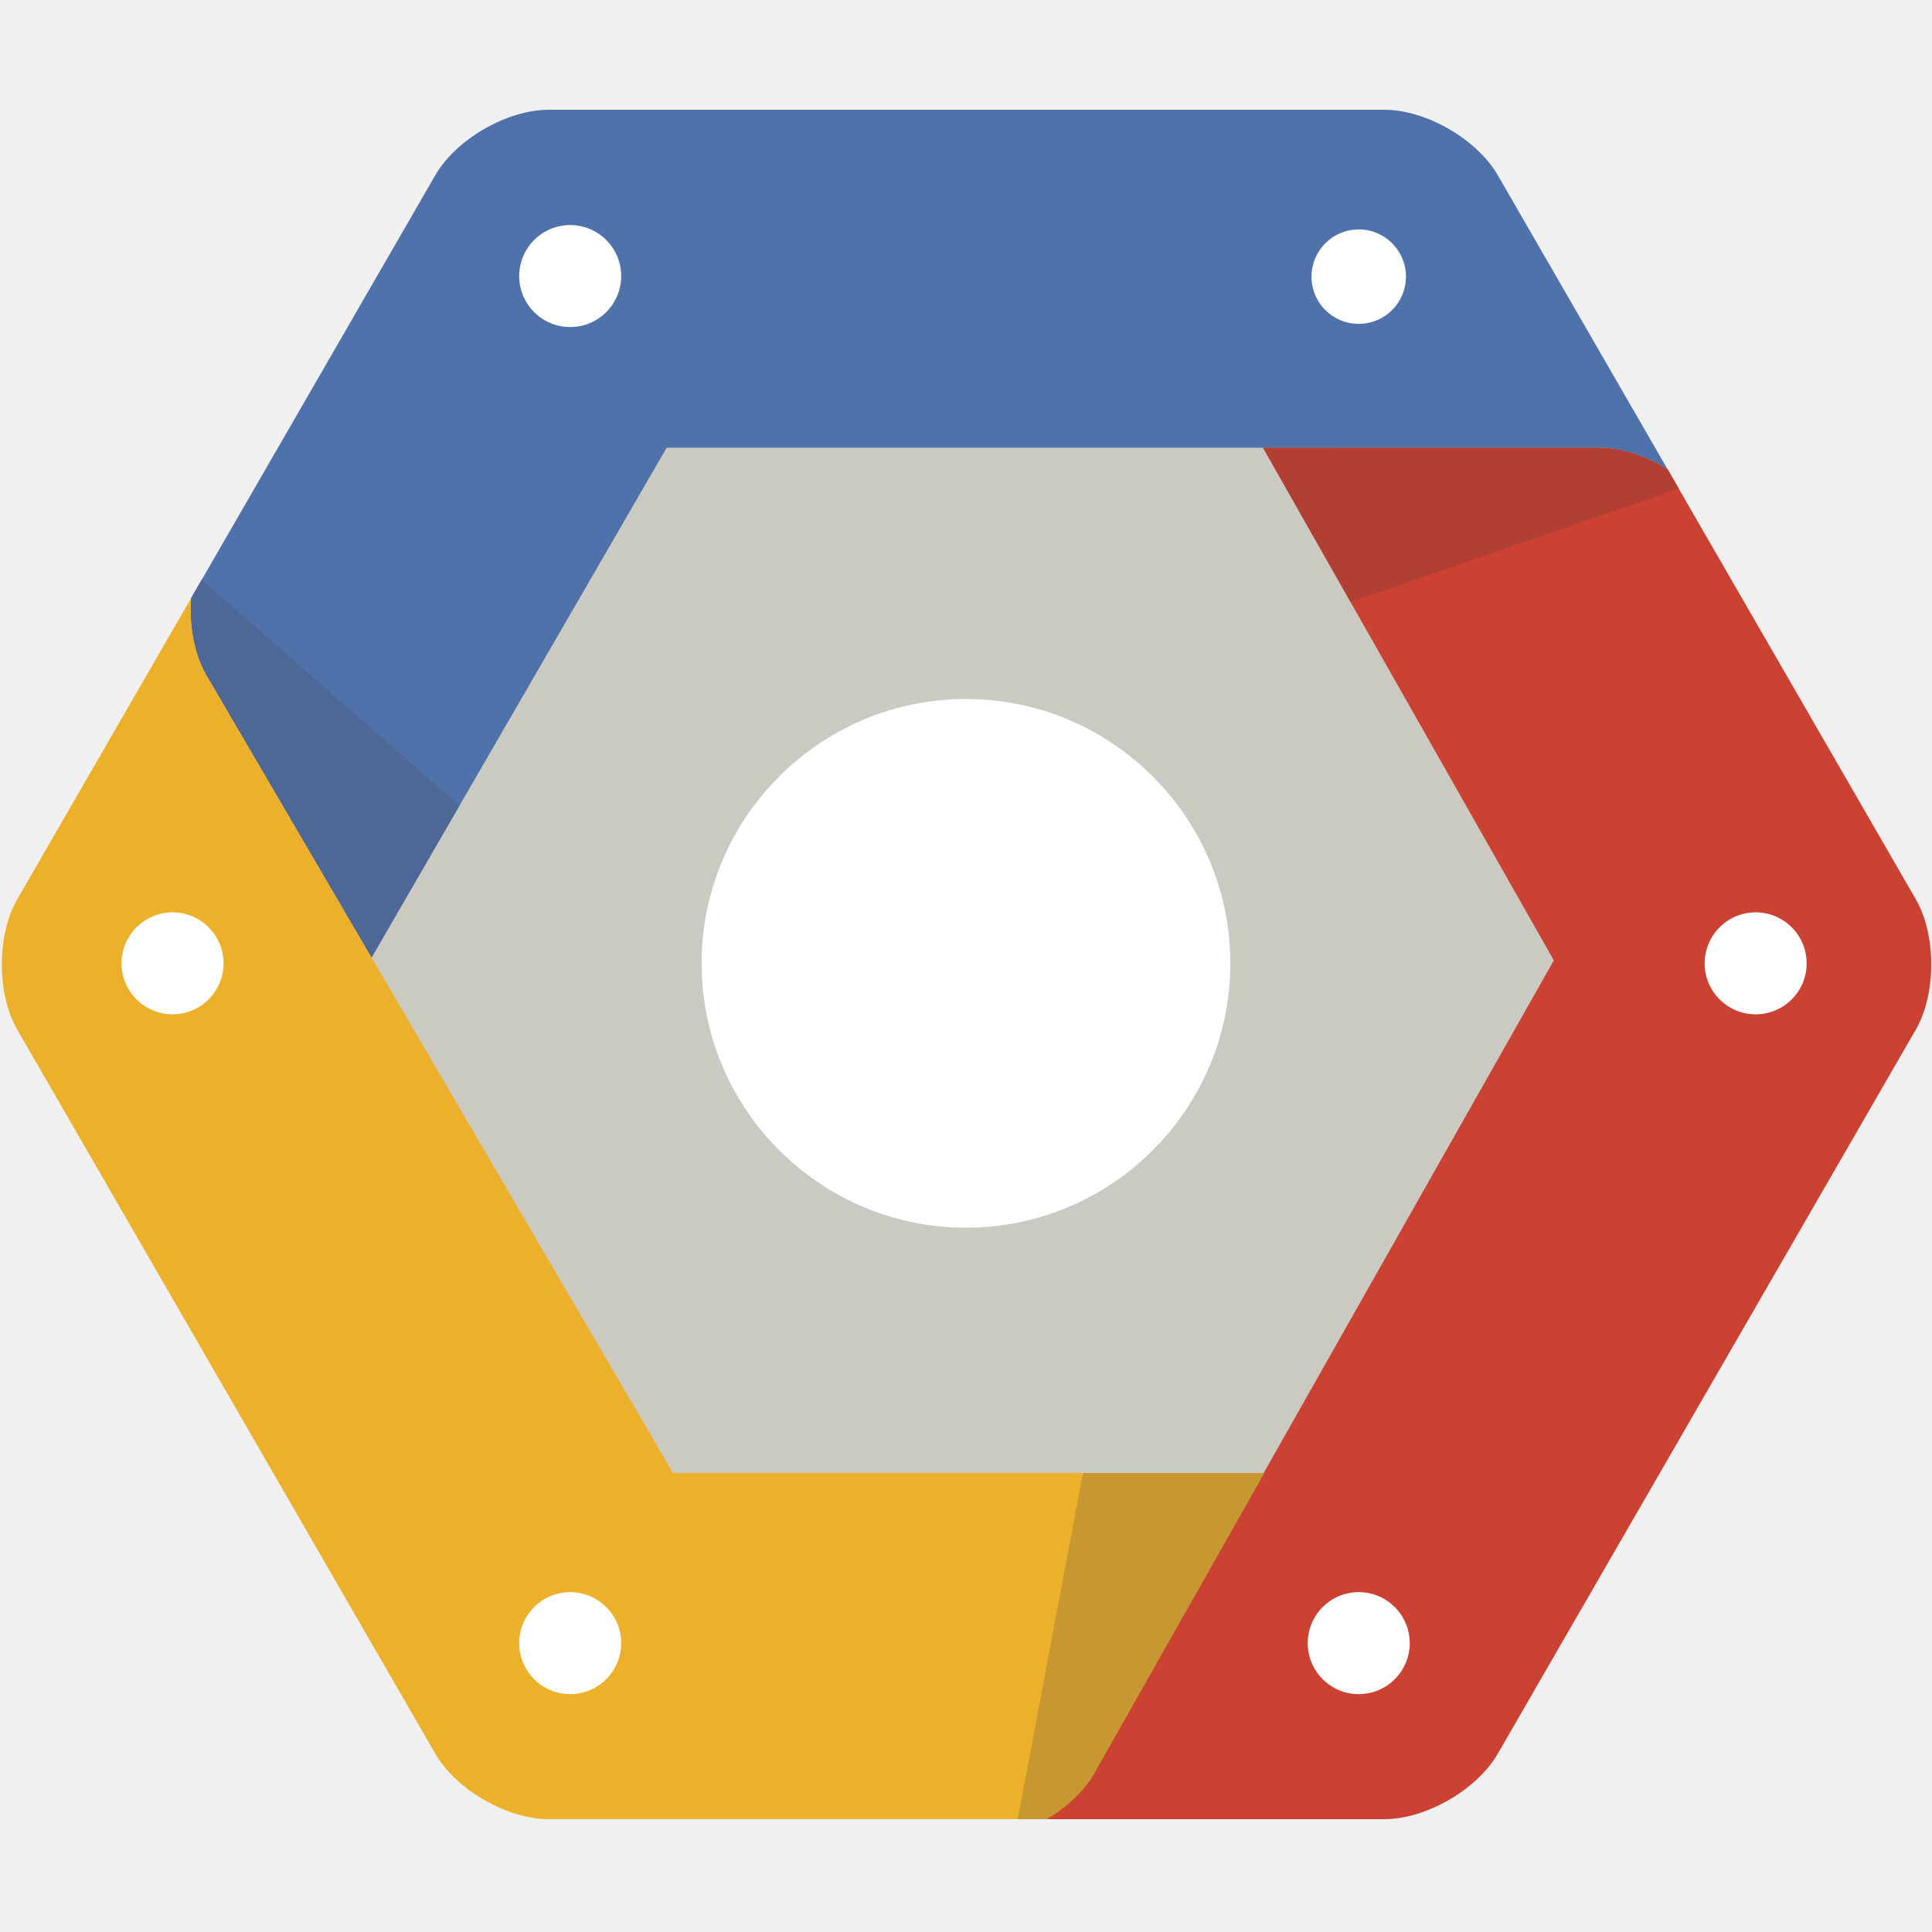
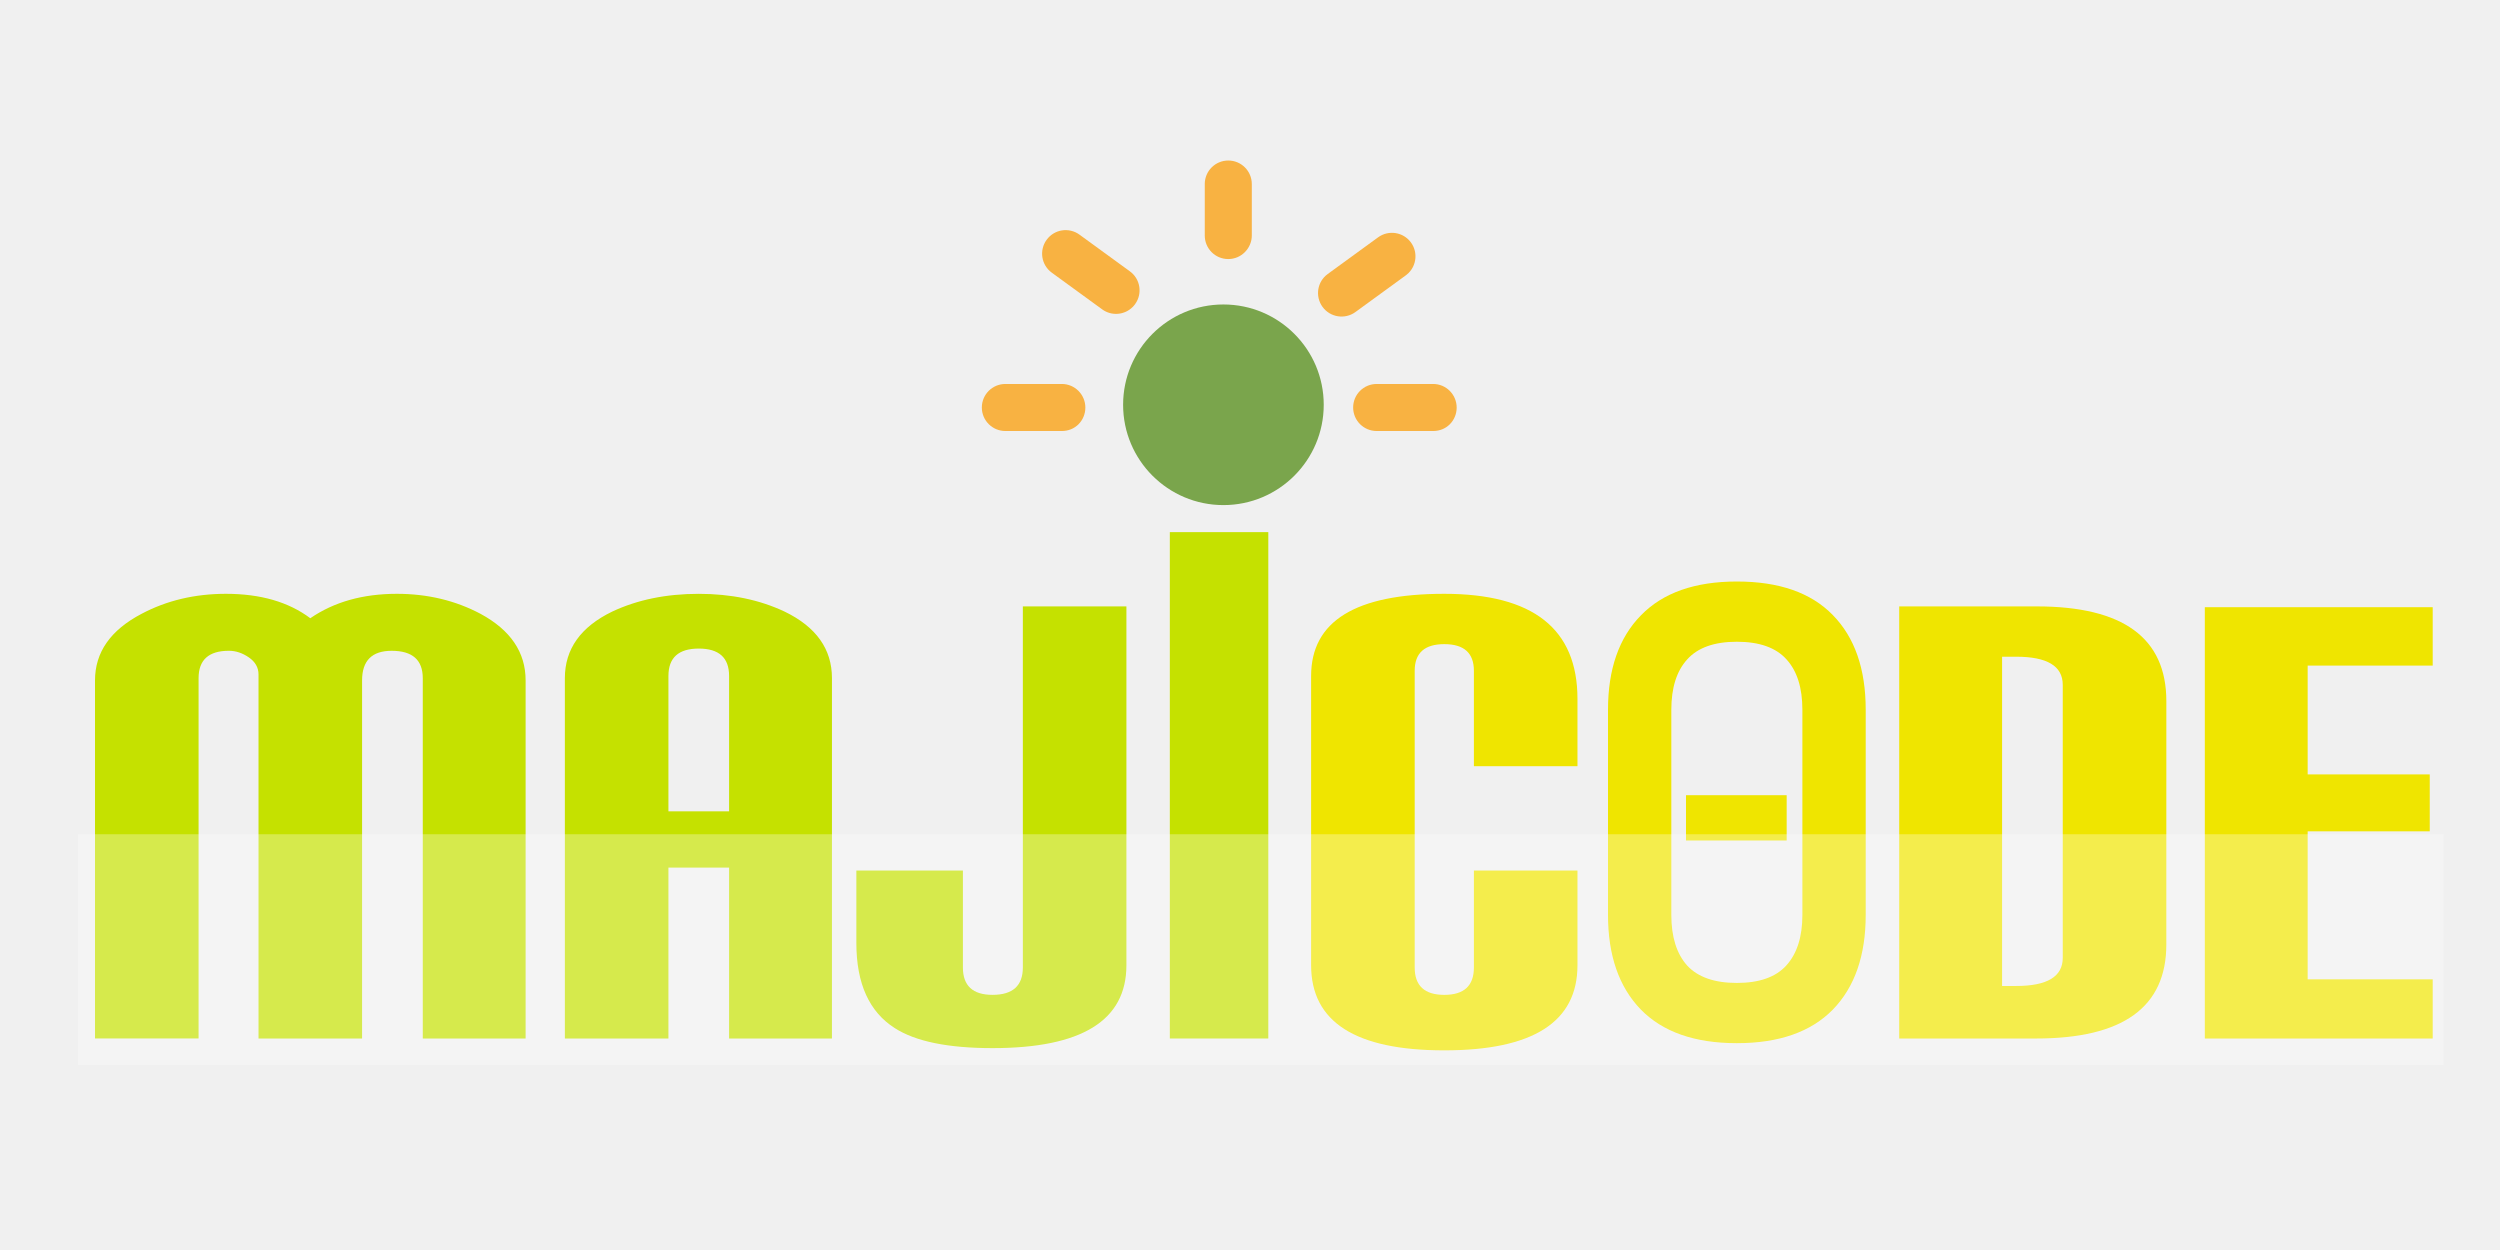
- <svg xmlns="http://www.w3.org/2000/svg" height="48px" viewBox="0 -14.5 256 256" preserveAspectRatio="xMinYMin meet">
-   <path d="M81.558 190.482l-44.94-77.835 44.94-77.836h89.876l44.939 77.836-44.94 77.835H81.559" fill="#CAC9C2" />
-   <path d="M127.997 148.176c-19.315 0-35.028-15.714-35.028-35.029 0-19.314 15.713-35.027 35.028-35.027 19.314 0 35.027 15.713 35.027 35.027 0 19.315-15.713 35.029-35.027 35.029" fill="#FFF" />
-   <path d="M198.465 8.716C195.71 3.946 188.95.044 183.443.044H72.7c-5.508 0-12.268 3.903-15.021 8.672L25.32 64.764c-.254 3.621.41 7.403 2.007 10.167l21.904 37.45L88.332 44.83h123.59c2.924 0 6.196 1.107 9.04 2.851L198.465 8.716" fill="#5072AA" />
-   <path d="M26.727 62.311l-1.416 2.453c-.254 3.621.41 7.403 2.006 10.167l21.904 37.45L60.875 92.25 26.727 62.311" fill="#4D6796" />
-   <path d="M75.554 28.837a6.766 6.766 0 0 1-6.758-6.758 6.766 6.766 0 0 1 6.758-6.758 6.765 6.765 0 0 1 6.759 6.758 6.766 6.766 0 0 1-6.759 6.758M186.296 22.079a6.258 6.258 0 1 1-12.515 0 6.258 6.258 0 0 1 12.515 0z" fill="#FFF" />
-   <g>
-     <path d="M253.837 104.624L220.962 47.68c-2.844-1.744-6.116-2.85-9.04-2.85h-44.568l38.537 67.924-61.012 107.794c-1.343 2.324-3.639 4.439-6.275 6h44.839c5.508 0 12.268-3.903 15.022-8.672l55.372-95.907c2.755-4.77 2.755-12.575 0-17.345" fill="#CC4232" />
-     <path d="M222.446 50.235l-1.474-2.555c-2.842-1.744-6.114-2.85-9.038-2.85h-44.568l11.6 20.447 43.48-15.042" fill="#B23F33" />
-     <path d="M180.038 209.982a6.766 6.766 0 0 1-6.758-6.759 6.766 6.766 0 0 1 6.758-6.758 6.766 6.766 0 0 1 6.759 6.758 6.766 6.766 0 0 1-6.759 6.759M232.634 119.906a6.766 6.766 0 0 1-6.759-6.759 6.766 6.766 0 0 1 6.759-6.758 6.766 6.766 0 0 1 6.758 6.758 6.765 6.765 0 0 1-6.758 6.759" fill="#FFF" />
-   </g>
-   <g>
-     <path d="M89.184 180.69L27.327 74.93c-1.596-2.764-2.26-6.546-2.007-10.167l-23.013 39.86c-2.754 4.77-2.754 12.575 0 17.345l55.372 95.907c2.753 4.769 9.513 8.671 15.021 8.671h65.904c2.636-1.56 4.932-3.675 6.275-6l22.559-39.857H89.184" fill="#ECB02A" />
-     <path d="M134.857 226.547h3.833c2.637-1.56 4.932-3.675 6.274-6l22.56-39.857H143.5l-8.643 45.857" fill="#C79732" />
-     <path d="M75.554 209.982a6.766 6.766 0 0 1-6.758-6.759 6.766 6.766 0 0 1 6.758-6.758 6.765 6.765 0 0 1 6.759 6.758 6.765 6.765 0 0 1-6.759 6.759M22.865 119.906a6.766 6.766 0 0 1-6.759-6.759 6.766 6.766 0 0 1 6.759-6.758 6.766 6.766 0 0 1 6.758 6.758 6.766 6.766 0 0 1-6.758 6.759" fill="#FFF" />
+ <svg xmlns="http://www.w3.org/2000/svg" width="128mm" height="64mm" viewBox="0 0 128 64" version="1.1" id="svg1" xml:space="preserve">
+   <defs id="defs1" />
+   <g id="layer1">
+     <g id="g18" transform="matrix(1.06576,0,0,1.06576,-45.57609,-100.7793)">
+       <g id="text1" style="font-size:35.546px;opacity:1;mix-blend-mode:color-burn;fill:#6c006c;fill-opacity:1;stroke-width:0.417" aria-label="Majic0de">
+         <path style="font-family:'Carbon Block';-inkscape-font-specification:'Carbon Block';fill:#427f00;fill-opacity:1" d="m 68.015,144.452 h -4.941 v -17.311 q 0,-1.315 -1.493,-1.315 -1.422,0 -1.422,1.422 v 17.204 h -4.976 v -17.489 q 0,-0.498 -0.462,-0.818 -0.462,-0.32 -0.96,-0.32 -1.457,0 -1.457,1.315 v 17.311 h -4.976 v -17.204 q 0,-2.026 2.239,-3.199 1.813,-0.96 4.052,-0.96 2.488,0 4.052,1.173 1.706,-1.173 4.159,-1.173 2.204,0 4.017,0.96 2.168,1.173 2.168,3.199 z m 14.716,0 h -4.941 v -8.211 H 74.876 v 8.211 h -4.976 v -17.311 q 0,-2.097 2.275,-3.199 1.813,-0.853 4.159,-0.853 2.311,0 4.123,0.853 2.275,1.102 2.275,3.199 z m -4.941,-10.913 v -6.505 q 0,-1.315 -1.457,-1.315 -1.457,0 -1.457,1.315 v 6.505 z m 19.088,7.394 q 0,3.981 -6.434,3.981 -3.199,0 -4.692,-0.96 -1.848,-1.173 -1.848,-4.088 v -3.484 h 5.119 v 4.657 q 0,1.315 1.422,1.315 1.457,0 1.457,-1.315 v -17.347 h 4.976 z" id="path10" />
+         <path style="font-size:41.656px;font-family:'Carbon Block';-inkscape-font-specification:'Carbon Block';fill:#427f00;fill-opacity:1" d="m 103.695,144.452 h -4.732 v -24.327 h 4.732 z" id="path11" />
+         <path style="font-family:'Carbon Block';-inkscape-font-specification:'Carbon Block';fill:#e99103;fill-opacity:1" d="m 118.547,128.136 v 3.235 h -4.976 v -4.585 c 0,-0.853 -0.474,-1.28 -1.422,-1.28 -0.948,0 -1.422,0.427 -1.422,1.28 v 14.254 c 0,0.877 0.474,1.315 1.422,1.315 0.948,0 1.422,-0.438 1.422,-1.315 v -4.657 h 4.976 v 4.55 c 0,2.725 -2.133,4.088 -6.398,4.088 -4.266,0 -6.398,-1.363 -6.398,-4.088 v -13.899 c 0,-2.63 2.133,-3.946 6.398,-3.946 4.266,0 6.398,1.683 6.398,5.048 z" id="path12" />
+         <path style="font-size:30.548px;font-family:Bahnschrift;-inkscape-font-specification:Bahnschrift;fill:#e99103;fill-opacity:1" d="m 126.204,144.676 c -2.029,0 -3.57,-0.542 -4.624,-1.626 -1.044,-1.084 -1.566,-2.595 -1.566,-4.534 v -9.859 c 0,-1.949 0.527,-3.46 1.581,-4.534 1.054,-1.084 2.59,-1.626 4.609,-1.626 2.029,0 3.565,0.537 4.609,1.611 1.054,1.074 1.581,2.59 1.581,4.549 v 9.859 c 0,1.949 -0.527,3.465 -1.581,4.549 -1.054,1.074 -2.59,1.611 -4.609,1.611 z m 0,-2.894 c 1.074,0 1.864,-0.278 2.372,-0.835 0.517,-0.567 0.776,-1.377 0.776,-2.431 v -9.859 c 0,-1.054 -0.254,-1.86 -0.761,-2.416 -0.507,-0.567 -1.303,-0.85 -2.387,-0.85 -1.084,0 -1.879,0.283 -2.387,0.85 -0.507,0.557 -0.761,1.362 -0.761,2.416 v 9.859 c 0,1.054 0.254,1.864 0.761,2.431 0.517,0.557 1.313,0.835 2.387,0.835 z" id="path13" />
+         <path style="font-family:'Carbon Block';-inkscape-font-specification:'Carbon Block';fill:#e99103;fill-opacity:1" d="m 146.836,139.938 c 0,3.01 -2.085,4.514 -6.256,4.514 H 134.004 V 123.693 h 6.612 c 4.147,0 6.221,1.517 6.221,4.55 z m -4.976,0.64 v -13.117 c 0,-0.901 -0.746,-1.351 -2.239,-1.351 h -0.675 v 15.818 h 0.675 c 1.493,0 2.239,-0.45 2.239,-1.351 z m 17.773,3.875 h -10.948 v -20.723 h 10.948 v 2.808 h -6.007 v 5.225 h 5.865 v 2.737 h -5.865 v 7.109 h 6.007 z" id="path14" />
+         <rect style="opacity:1;fill:#e99103;fill-opacity:1;stroke-width:0.103" id="rect18" width="4.836" height="2.176" x="123.761" y="132.763" />
+       </g>
+       <circle style="fill:#7aa54c;fill-opacity:1;stroke-width:0.318" id="path6" cx="101.538" cy="114.007" r="4.819" />
+       <g id="g14" transform="translate(-1.532288,2.512398)">
+         <path style="fill:#f8b242;stroke-width:0.075" d="m 104.099,104.163 c -0.204,0.205 -0.485,0.331 -0.797,0.331 -0.624,1e-4 -1.128,-0.506 -1.128,-1.13 l 2e-5,-2.474 c 10e-6,-0.624 0.506,-1.13 1.13,-1.13 0.624,0 1.13,0.506 1.13,1.13 l -1e-5,2.474 c 1e-4,0.312 -0.131,0.595 -0.335,0.799 z" id="path4" />
+         <path style="fill:#f8b242;stroke-width:0.075" d="m 98.709,106.798 c -0.387,0.387 -1.008,0.445 -1.463,0.113 l -2.421,-1.763 c -0.505,-0.367 -0.616,-1.074 -0.248,-1.579 0.367,-0.505 1.074,-0.616 1.579,-0.248 l 2.421,1.763 c 0.505,0.367 0.616,1.074 0.248,1.579 -0.035,0.049 -0.074,0.094 -0.115,0.135 z" id="path5" />
+         <path style="fill:#f8b242;stroke-width:0.075" d="m 111.967,105.162 c -0.041,0.041 -0.087,0.08 -0.135,0.115 l -2.421,1.763 c -0.505,0.367 -1.211,0.256 -1.579,-0.248 -0.367,-0.505 -0.257,-1.212 0.248,-1.579 l 2.421,-1.763 c 0.505,-0.367 1.211,-0.256 1.579,0.248 0.332,0.456 0.273,1.077 -0.113,1.463 z" id="path6-0" />
+         <g id="g9" transform="matrix(0.05327376,-0.05327375,0.05327375,0.05327376,83.4381,117.0206)">
+           <path style="fill:#f8b242" d="m 161.964,75.844 c -3.839,0 -7.597,-1.546 -10.525,-4.475 l -25.467,-25.467 c -5.858,-5.858 -5.858,-15.356 0,-21.213 5.857,-5.857 15.356,-5.858 21.213,0 l 25.467,25.467 c 5.858,5.858 5.817,15.396 -0.041,21.254 -2.928,2.929 -6.808,4.434 -10.647,4.434 z" id="path7" />
+           <path style="fill:#f8b242" d="m 329.383,243.263 c -3.839,0 -7.597,-1.546 -10.525,-4.475 l -25.467,-25.467 c -5.858,-5.858 -5.858,-15.356 0,-21.213 5.857,-5.857 15.356,-5.858 21.213,0 l 25.467,25.467 c 5.858,5.858 5.817,15.396 -0.041,21.254 -2.929,2.929 -6.808,4.434 -10.647,4.434 z" id="path9" />
+         </g>
+       </g>
+       <rect style="opacity:0.3;mix-blend-mode:lighten;fill:#ffffff;fill-opacity:1;stroke-width:0.15" id="rect17" width="113.638" height="11.08" x="46.512" y="134.639" />
+     </g>
  </g>
</svg>
